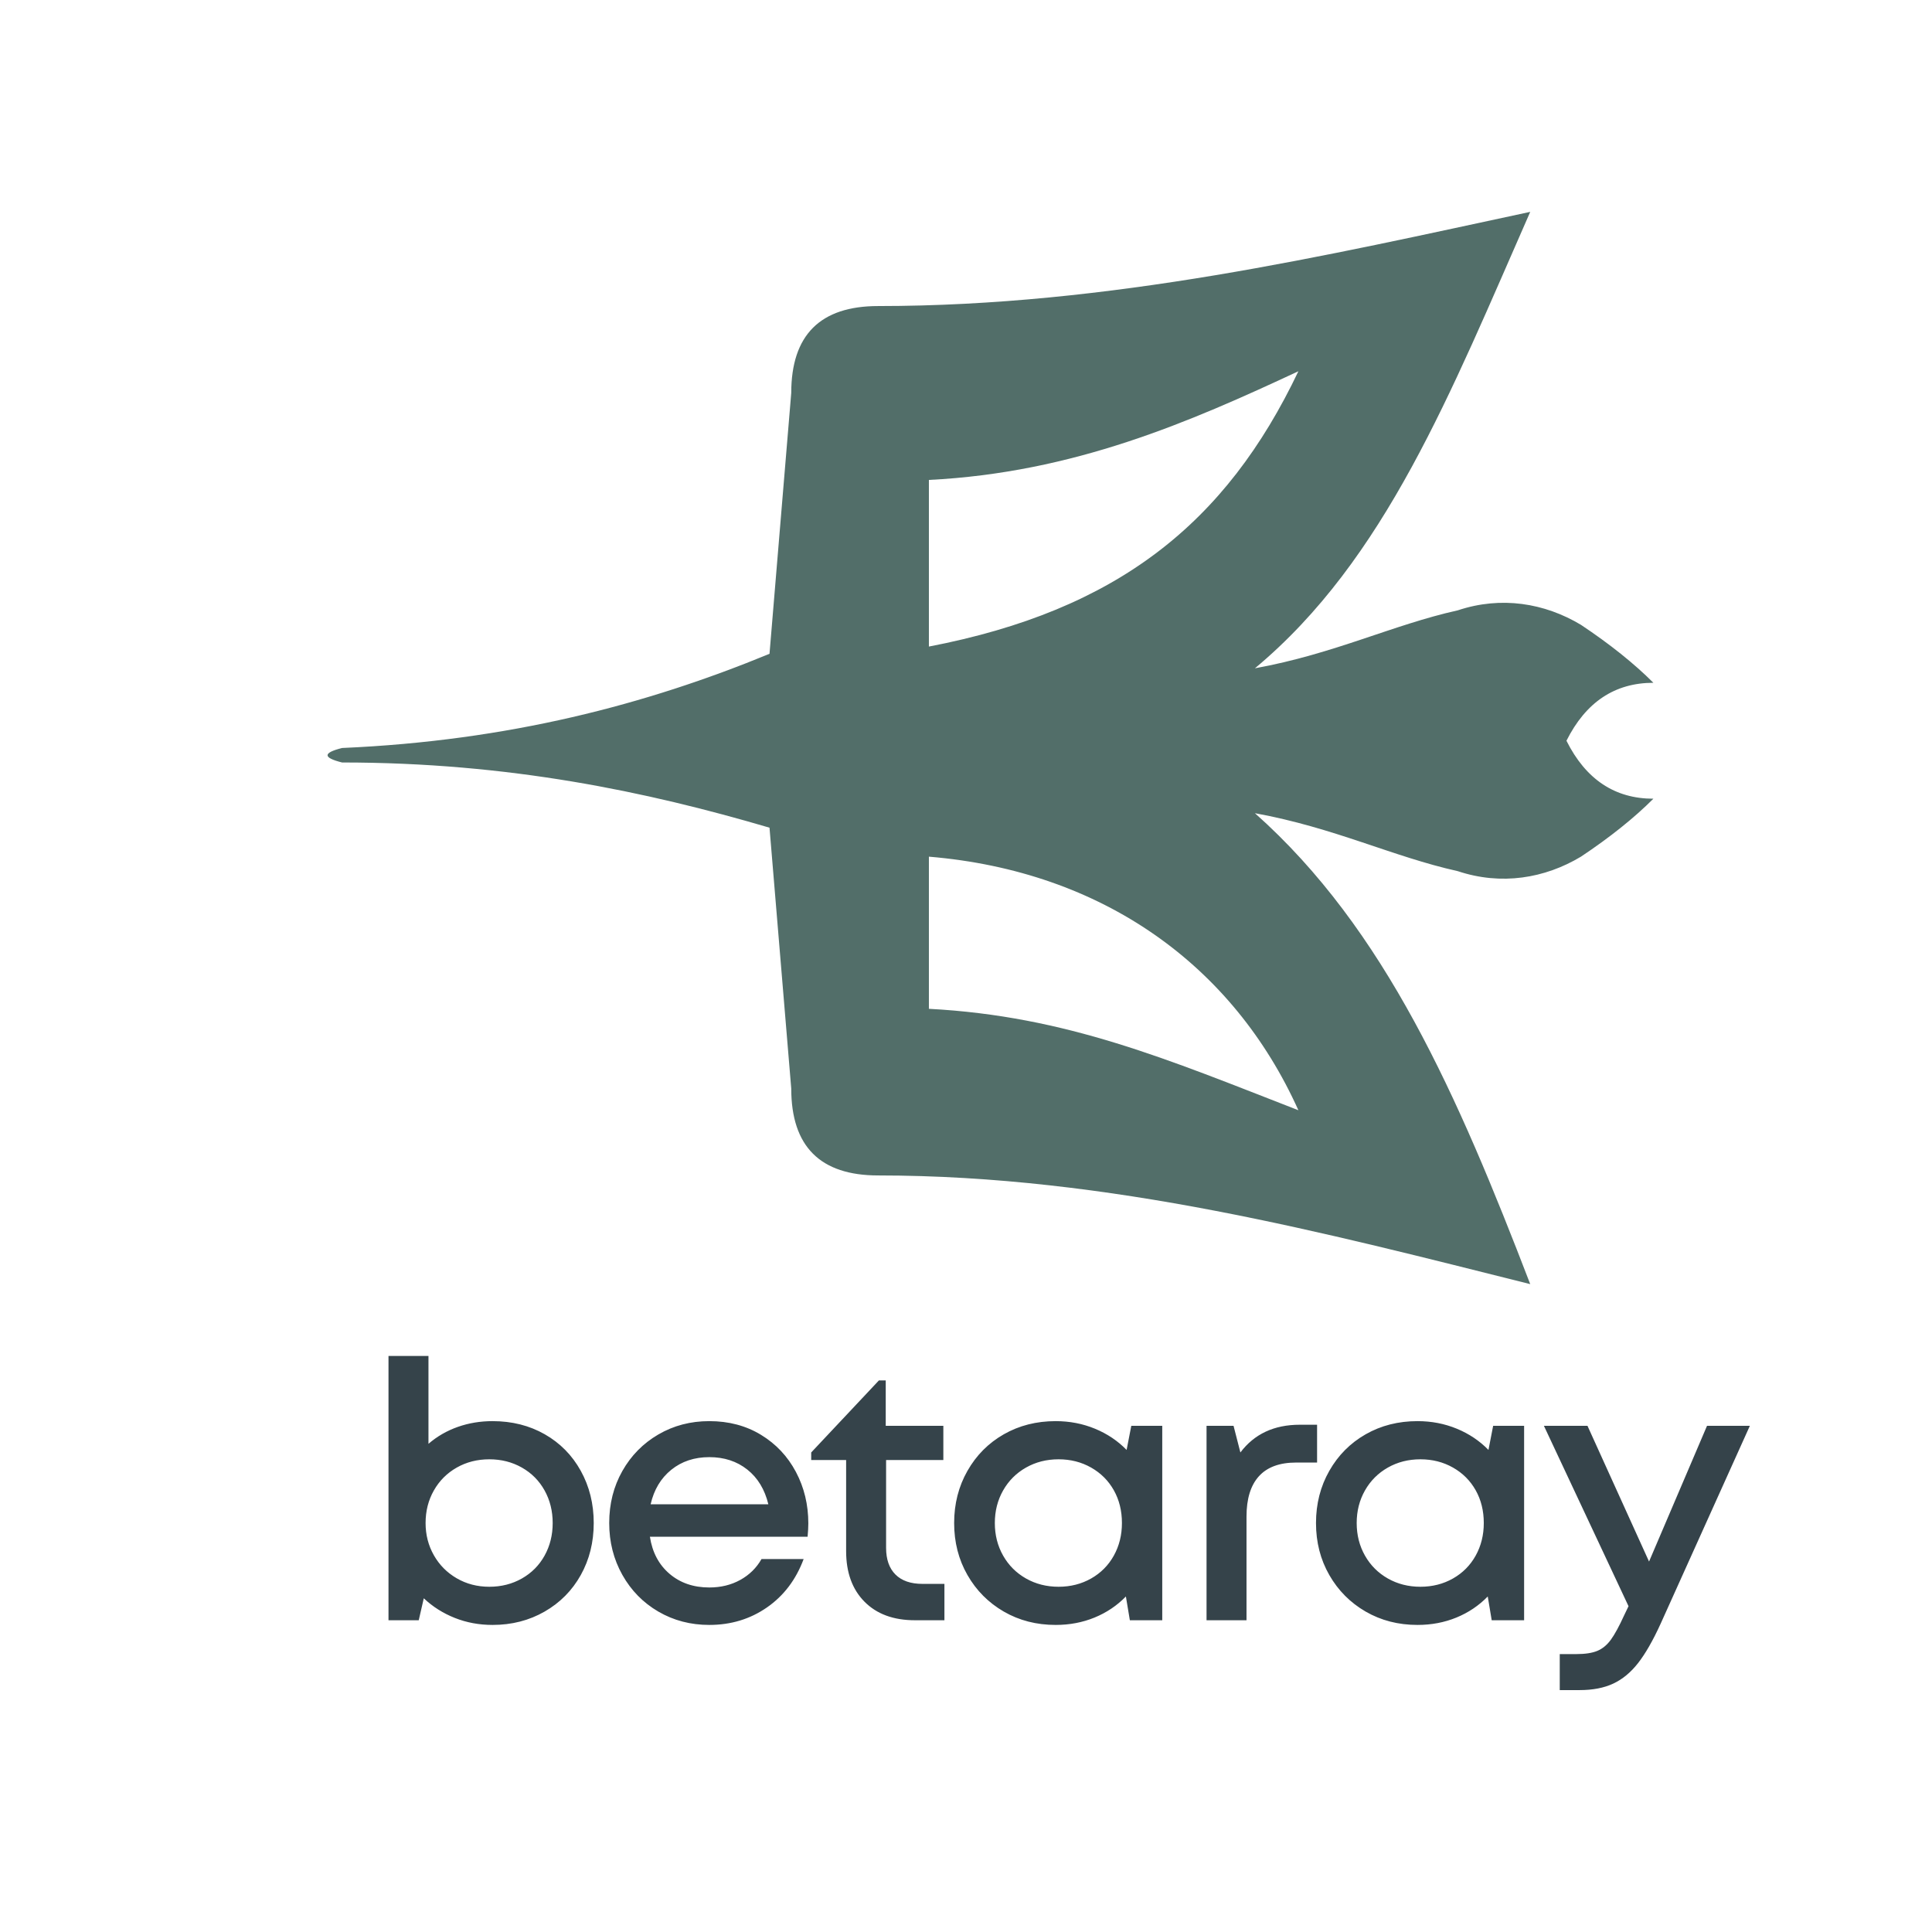
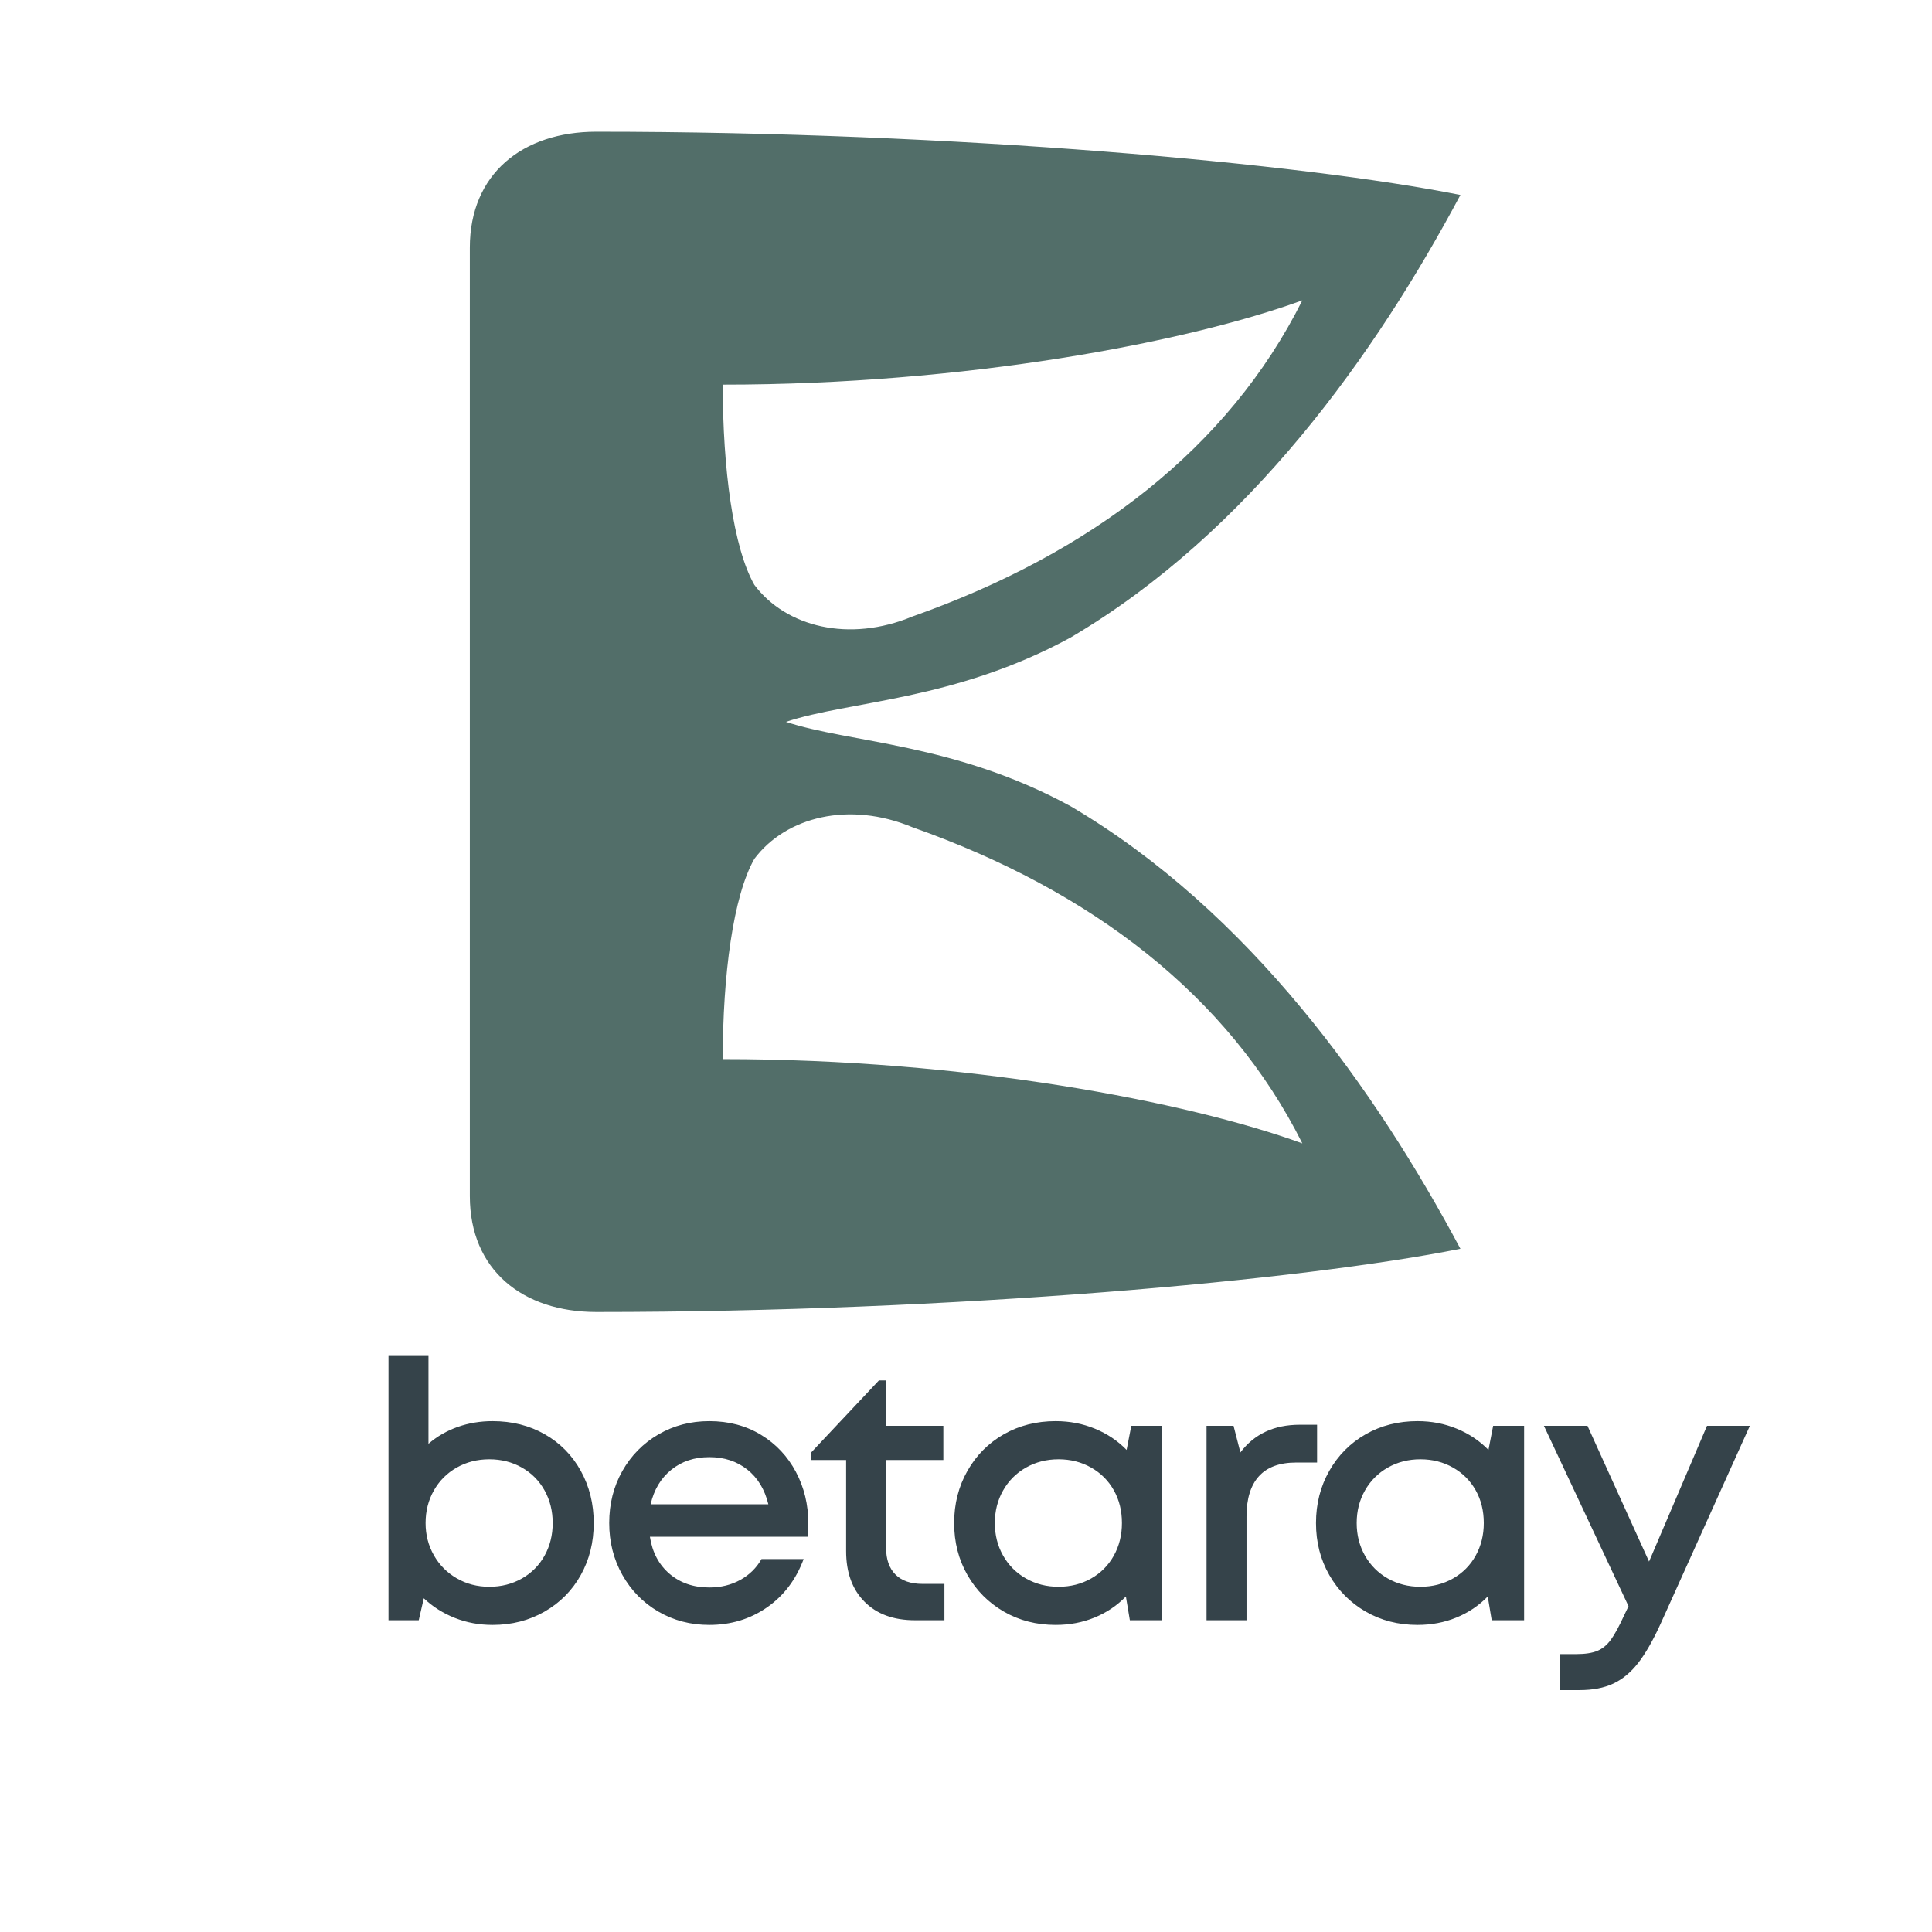
<svg xmlns="http://www.w3.org/2000/svg" viewBox="0 0 440 440">
  <g id="Layer_1" data-name="Layer 1">
  </g>
  <g id="Identity_board___editable_artwork" data-name="Identity board / editable artwork">
  </g>
  <g id="betaray-horizontal-primary">
  </g>
  <g id="betaray-horizontal-mono">
  </g>
  <g id="betaray-horizontal-reversed">
  </g>
  <g id="betaray-horizontal-lilac">
  </g>
  <g id="betaray-mark-primary">
  </g>
  <g id="betaray-mark-mono">
  </g>
  <g id="betaray-mark-reversed">
  </g>
  <g id="betaray-mark-lilac">
  </g>
  <g id="betaray-stacked-primary">
-     <path id="Betaray___ray-B_symbol" data-name="Betaray / ray-B symbol" d="M77.9 170.35 C115.85 168.7 147.2 160.45 175.25 148.9 L180.2 89.5 C180.2 76.3 186.8 69.7 200 69.7 C252.8 69.7 302.3 58.15 348.5 48.25 C330.35 89.5 315.5 127.45 285.8 152.2 C303.95 148.9 317.15 142.3 332 139 C341.9 135.7 351.8 137.35 360.05 142.3 C366.65 146.7 372.15 151.1 376.55 155.5 C367.75 155.5 361.15 159.9 356.75 168.7 C361.15 177.5 367.75 181.9 376.55 181.9 C372.15 186.3 366.65 190.7 360.05 195.1 C351.8 200.05 341.9 201.7 332 198.4 C317.15 195.1 303.95 188.5 285.8 185.2 C315.5 211.6 332 249.55 348.5 292.45 C302.3 280.9 252.8 267.7 200 267.7 C186.8 267.7 180.2 261.1 180.2 247.9 L175.25 188.5 C147.2 180.25 115.85 173.65 77.9 173.65 C73.5 172.55 73.5 171.45 77.9 170.35 Z M211.55 109.3 C244.55 107.65 270.95 96.1 295.7 84.55 C279.2 119.2 254.45 139 211.55 147.25 Z M211.55 195.1 C251.15 198.4 280.85 219.85 295.7 252.85 C266 241.3 242.9 231.4 211.55 229.75 Z" fill="#526e69" fill-rule="evenodd" />
+     <path id="Betaray___ray-B_symbol" data-name="Betaray / ray-B symbol" d="M107 272.4 C107 289.2 119 298.8 135.8 298.8 C217.4 298.8 296.6 291.6 332.6 284.4 C313.4 248.4 284.6 207.6 243.8 183.6 C217.4 169.2 193.4 169.2 179 164.4 C193.4 159.6 217.4 159.6 243.8 145.2 C284.6 121.2 313.4 80.4 332.6 44.4 C296.6 37.2 217.4 30 135.8 30 C119 30 107 39.6 107 56.4 Z M164.6 87.6 C219.8 87.6 270.2 78 296.6 68.4 C279.8 102 248.6 126 207.8 140.4 C193.4 146.4 179 142.8 171.8 133.2 C167 124.8 164.6 106.8 164.6 87.6 Z M164.6 241.2 C164.6 222 167 204 171.8 195.6 C179 186 193.4 182.4 207.8 188.4 C248.6 202.8 279.8 226.8 296.6 260.4 C270.2 250.8 219.8 241.2 164.6 241.2 Z" fill="#526e69" fill-rule="evenodd" />
    <g id="Betaray___wordmark" data-name="Betaray / wordmark">
      <path d="M112.176 370.066 C109.115 370.066 106.245 369.533 103.566 368.467 C100.887 367.401 98.537 365.911 96.514 363.998 L95.366 369 L88.478 369 L88.478 308.812 L97.58 308.812 L97.58 328.82 C99.548 327.125 101.776 325.841 104.263 324.966 C106.75 324.091 109.388 323.654 112.176 323.654 C116.604 323.654 120.567 324.652 124.066 326.647 C127.565 328.642 130.298 331.417 132.266 334.97 C134.234 338.523 135.218 342.487 135.218 346.86 C135.218 351.233 134.234 355.183 132.266 358.709 C130.298 362.235 127.551 365.009 124.025 367.032 C120.499 369.055 116.549 370.066 112.176 370.066 Z M111.438 361.374 C114.171 361.374 116.645 360.745 118.859 359.488 C121.073 358.231 122.795 356.495 124.025 354.281 C125.255 352.067 125.87 349.593 125.87 346.86 C125.87 344.127 125.255 341.653 124.025 339.439 C122.795 337.225 121.073 335.489 118.859 334.232 C116.645 332.975 114.171 332.346 111.438 332.346 C108.705 332.346 106.231 332.975 104.017 334.232 C101.803 335.489 100.067 337.225 98.81 339.439 C97.553 341.653 96.924 344.127 96.924 346.86 C96.924 349.539 97.553 351.985 98.81 354.199 C100.067 356.413 101.803 358.162 104.017 359.447 C106.231 360.732 108.705 361.374 111.438 361.374 Z M161.54 370.066 C157.276 370.066 153.408 369.055 149.937 367.032 C146.466 365.009 143.732 362.221 141.737 358.668 C139.742 355.115 138.744 351.179 138.744 346.86 C138.744 342.487 139.742 338.537 141.737 335.011 C143.732 331.485 146.466 328.711 149.937 326.688 C153.408 324.665 157.276 323.654 161.54 323.654 C165.968 323.654 169.89 324.693 173.307 326.77 C176.724 328.847 179.375 331.663 181.261 335.216 C183.147 338.769 184.09 342.678 184.09 346.942 C184.09 347.762 184.035 348.773 183.926 349.976 L148.01 349.976 C148.557 353.529 150.046 356.345 152.479 358.422 C154.912 360.499 157.932 361.538 161.54 361.538 C164.164 361.538 166.515 360.964 168.592 359.816 C170.669 358.668 172.282 357.083 173.43 355.06 L183.024 355.06 C181.275 359.761 178.487 363.438 174.66 366.089 C170.833 368.74 166.46 370.066 161.54 370.066 Z M174.988 342.596 C174.168 339.207 172.569 336.569 170.191 334.683 C167.813 332.797 164.929 331.854 161.54 331.854 C158.151 331.854 155.267 332.811 152.889 334.724 C150.511 336.637 148.939 339.261 148.174 342.596 Z M208.362 369 C203.497 369 199.67 367.592 196.882 364.777 C194.094 361.962 192.7 358.121 192.7 353.256 L192.7 332.51 L184.746 332.51 L184.746 330.788 L200.162 314.388 L201.72 314.388 L201.72 324.72 L214.84 324.72 L214.84 332.51 L201.802 332.51 L201.802 352.518 C201.802 355.142 202.513 357.165 203.934 358.586 C205.355 360.007 207.405 360.718 210.084 360.718 L215.086 360.718 L215.086 369 Z M240.424 370.066 C236.051 370.066 232.115 369.055 228.616 367.032 C225.117 365.009 222.357 362.235 220.334 358.709 C218.311 355.183 217.3 351.233 217.3 346.86 C217.3 342.487 218.311 338.523 220.334 334.97 C222.357 331.417 225.117 328.642 228.616 326.647 C232.115 324.652 236.051 323.654 240.424 323.654 C243.595 323.654 246.574 324.228 249.362 325.376 C252.15 326.524 254.555 328.137 256.578 330.214 L257.644 324.72 L264.696 324.72 L264.696 369 L257.316 369 L256.414 363.588 C254.391 365.665 252.013 367.264 249.28 368.385 C246.547 369.506 243.595 370.066 240.424 370.066 Z M241.08 361.374 C243.813 361.374 246.287 360.745 248.501 359.488 C250.715 358.231 252.437 356.495 253.667 354.281 C254.897 352.067 255.512 349.593 255.512 346.86 C255.512 344.072 254.897 341.585 253.667 339.398 C252.437 337.211 250.715 335.489 248.501 334.232 C246.287 332.975 243.813 332.346 241.08 332.346 C238.347 332.346 235.873 332.975 233.659 334.232 C231.445 335.489 229.709 337.225 228.452 339.439 C227.195 341.653 226.566 344.127 226.566 346.86 C226.566 349.593 227.195 352.067 228.452 354.281 C229.709 356.495 231.445 358.231 233.659 359.488 C235.873 360.745 238.347 361.374 241.08 361.374 Z M274.782 324.72 L280.932 324.72 L282.49 330.788 C285.661 326.579 290.171 324.474 296.02 324.474 L299.956 324.474 L299.956 333.084 L295.2 333.084 C291.428 333.084 288.599 334.123 286.713 336.2 C284.827 338.277 283.884 341.339 283.884 345.384 L283.884 369 L274.782 369 Z M322.834 370.066 C318.461 370.066 314.525 369.055 311.026 367.032 C307.527 365.009 304.767 362.235 302.744 358.709 C300.721 355.183 299.71 351.233 299.71 346.86 C299.71 342.487 300.721 338.523 302.744 334.97 C304.767 331.417 307.527 328.642 311.026 326.647 C314.525 324.652 318.461 323.654 322.834 323.654 C326.005 323.654 328.984 324.228 331.772 325.376 C334.56 326.524 336.965 328.137 338.988 330.214 L340.054 324.72 L347.106 324.72 L347.106 369 L339.726 369 L338.824 363.588 C336.801 365.665 334.423 367.264 331.69 368.385 C328.957 369.506 326.005 370.066 322.834 370.066 Z M323.49 361.374 C326.223 361.374 328.697 360.745 330.911 359.488 C333.125 358.231 334.847 356.495 336.077 354.281 C337.307 352.067 337.922 349.593 337.922 346.86 C337.922 344.072 337.307 341.585 336.077 339.398 C334.847 337.211 333.125 335.489 330.911 334.232 C328.697 332.975 326.223 332.346 323.49 332.346 C320.757 332.346 318.283 332.975 316.069 334.232 C313.855 335.489 312.119 337.225 310.862 339.439 C309.605 341.653 308.976 344.127 308.976 346.86 C308.976 349.593 309.605 352.067 310.862 354.281 C312.119 356.495 313.855 358.231 316.069 359.488 C318.283 360.745 320.757 361.374 323.49 361.374 Z M355.224 376.708 L358.996 376.708 C361.019 376.708 362.618 376.462 363.793 375.97 C364.968 375.478 365.993 374.631 366.868 373.428 C367.743 372.225 368.754 370.367 369.902 367.852 L370.886 365.802 L351.616 324.72 L361.538 324.72 L375.56 355.634 L388.762 324.72 L398.52 324.72 L378.184 369.82 C376.435 373.647 374.726 376.626 373.059 378.758 C371.392 380.89 369.506 382.448 367.401 383.432 C365.296 384.416 362.741 384.908 359.734 384.908 L355.224 384.908 Z" fill="#35434a" />
    </g>
  </g>
  <g id="betaray-stacked-mono">
  </g>
  <g id="betaray-stacked-reversed">
  </g>
  <g id="betaray-stacked-lilac">
  </g>
  <g id="betaray-wordmark-primary">
  </g>
  <g id="betaray-wordmark-reversed">
  </g>
  <g id="betaray-app-icon-sage">
  </g>
  <g id="betaray-app-icon-lagoon">
  </g>
  <g id="betaray-app-icon-lilac">
  </g>
  <g id="betaray-maskable-icon">
  </g>
</svg>
